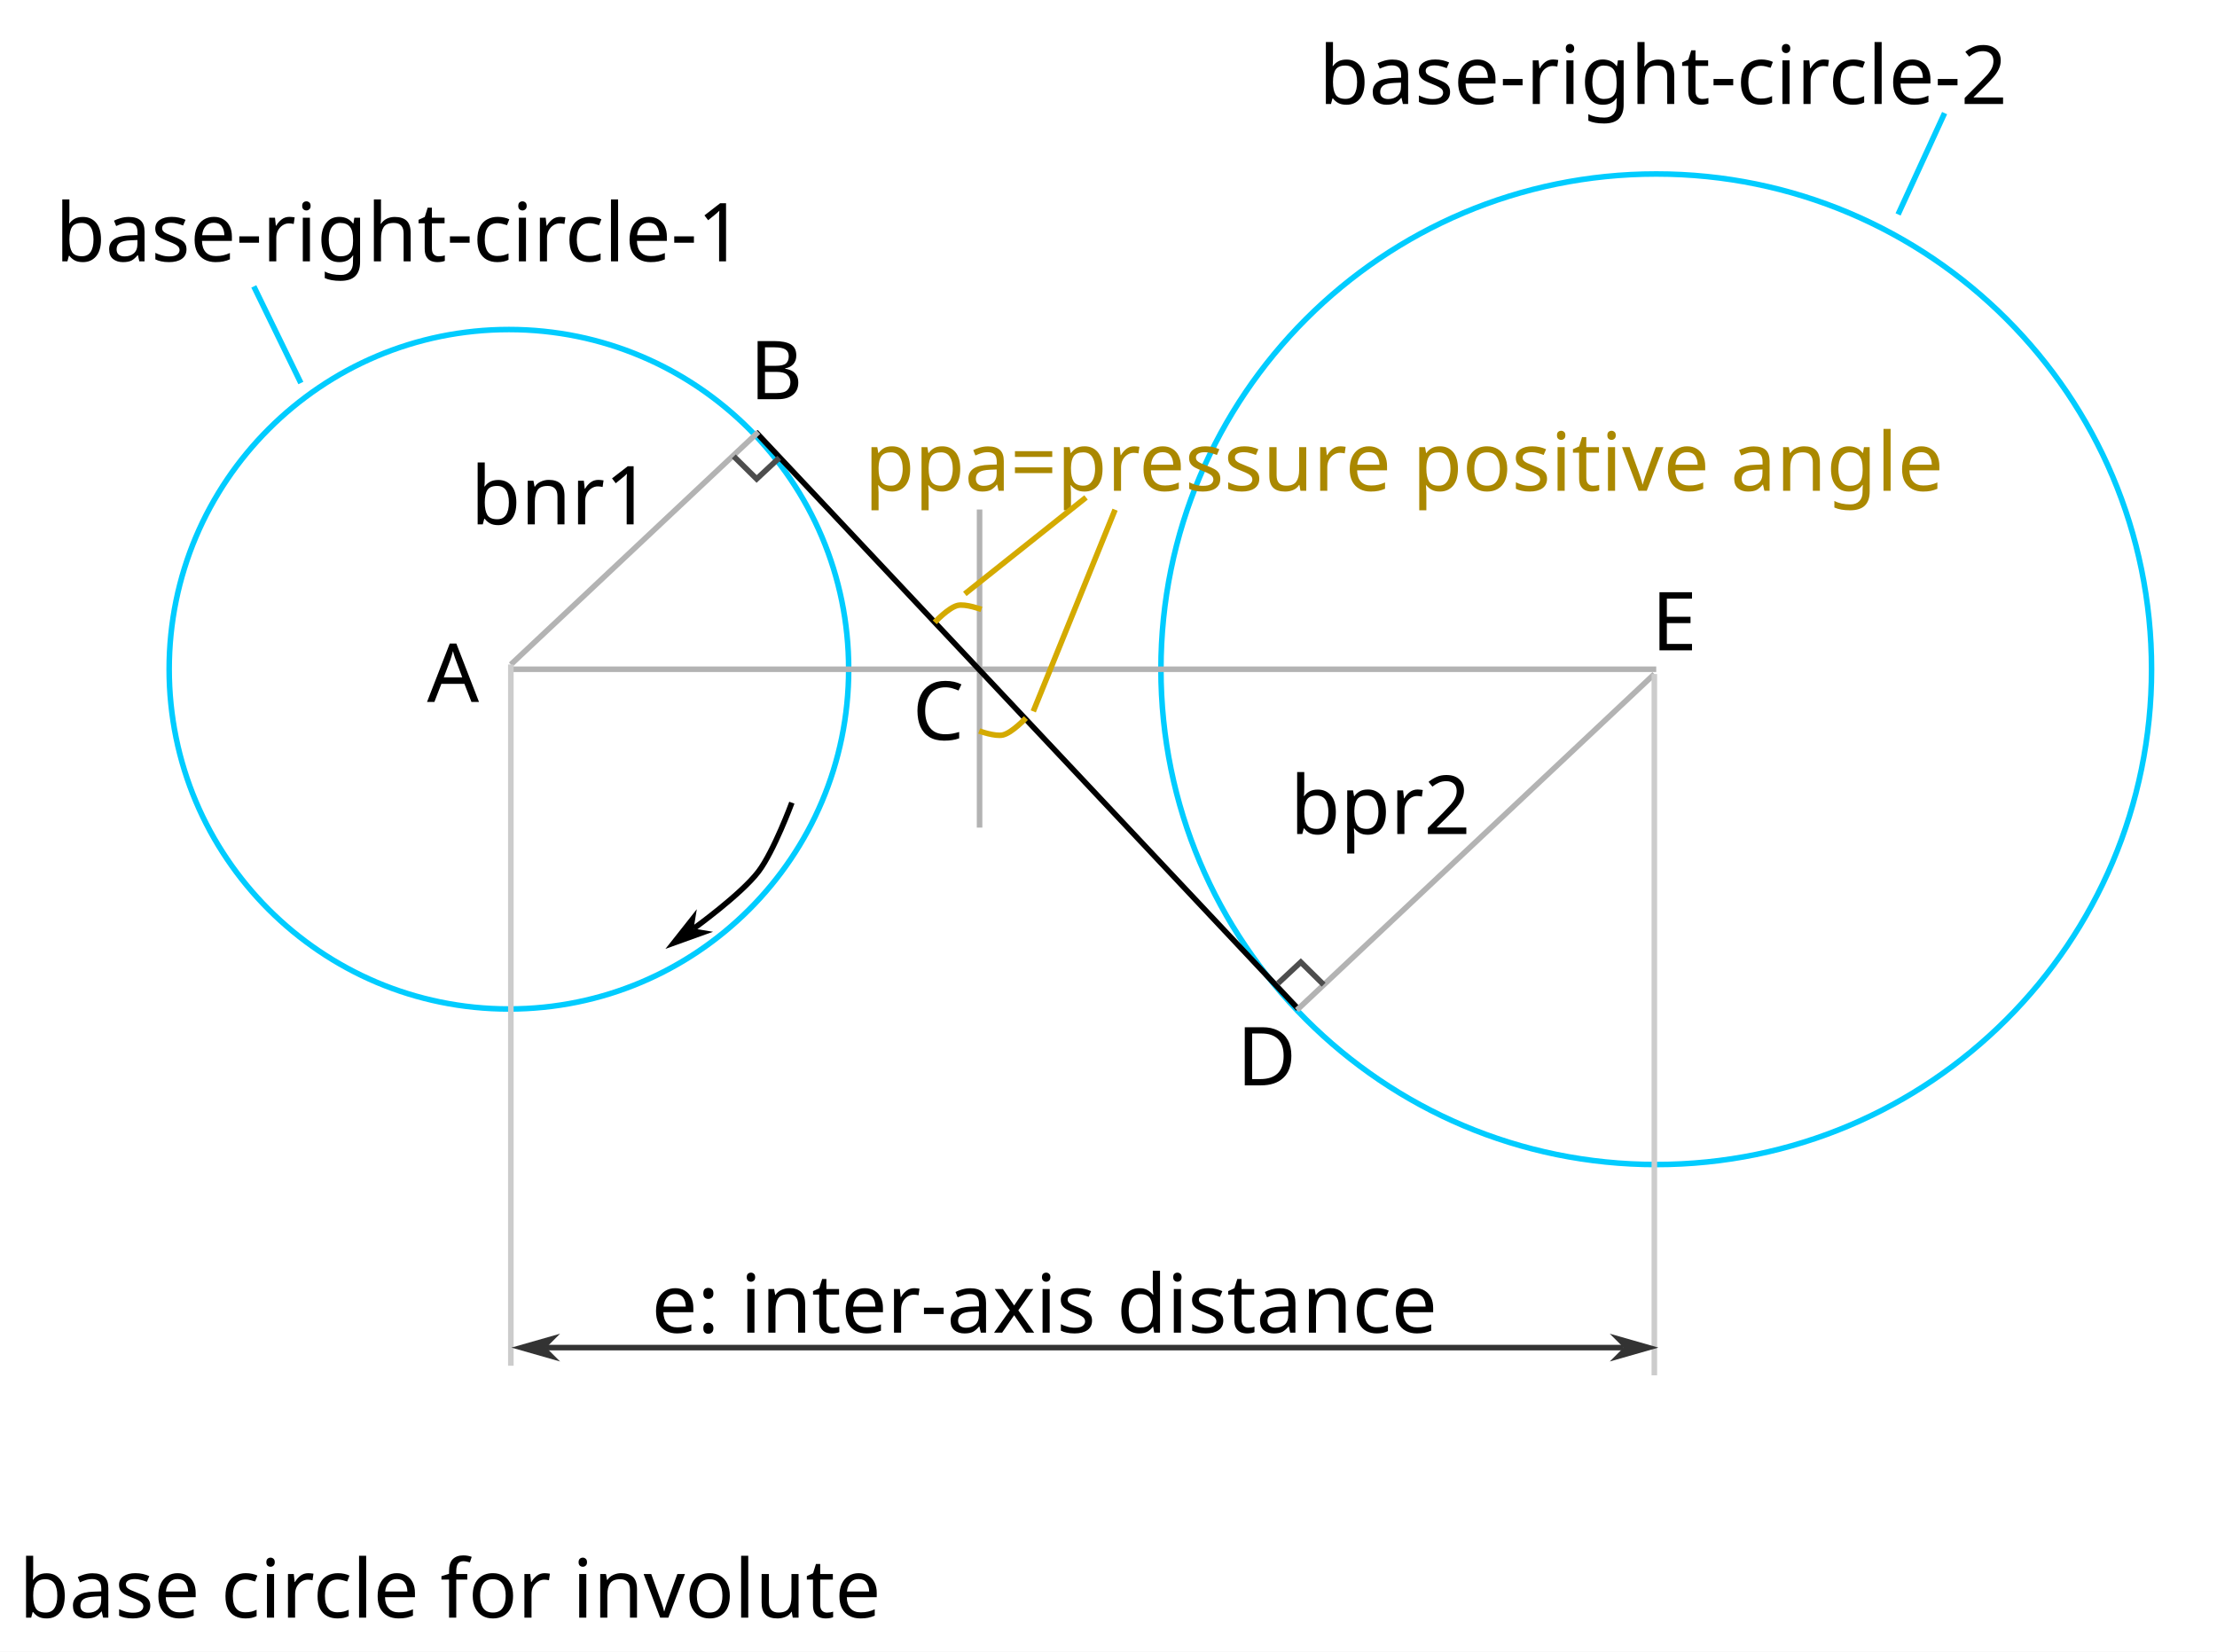
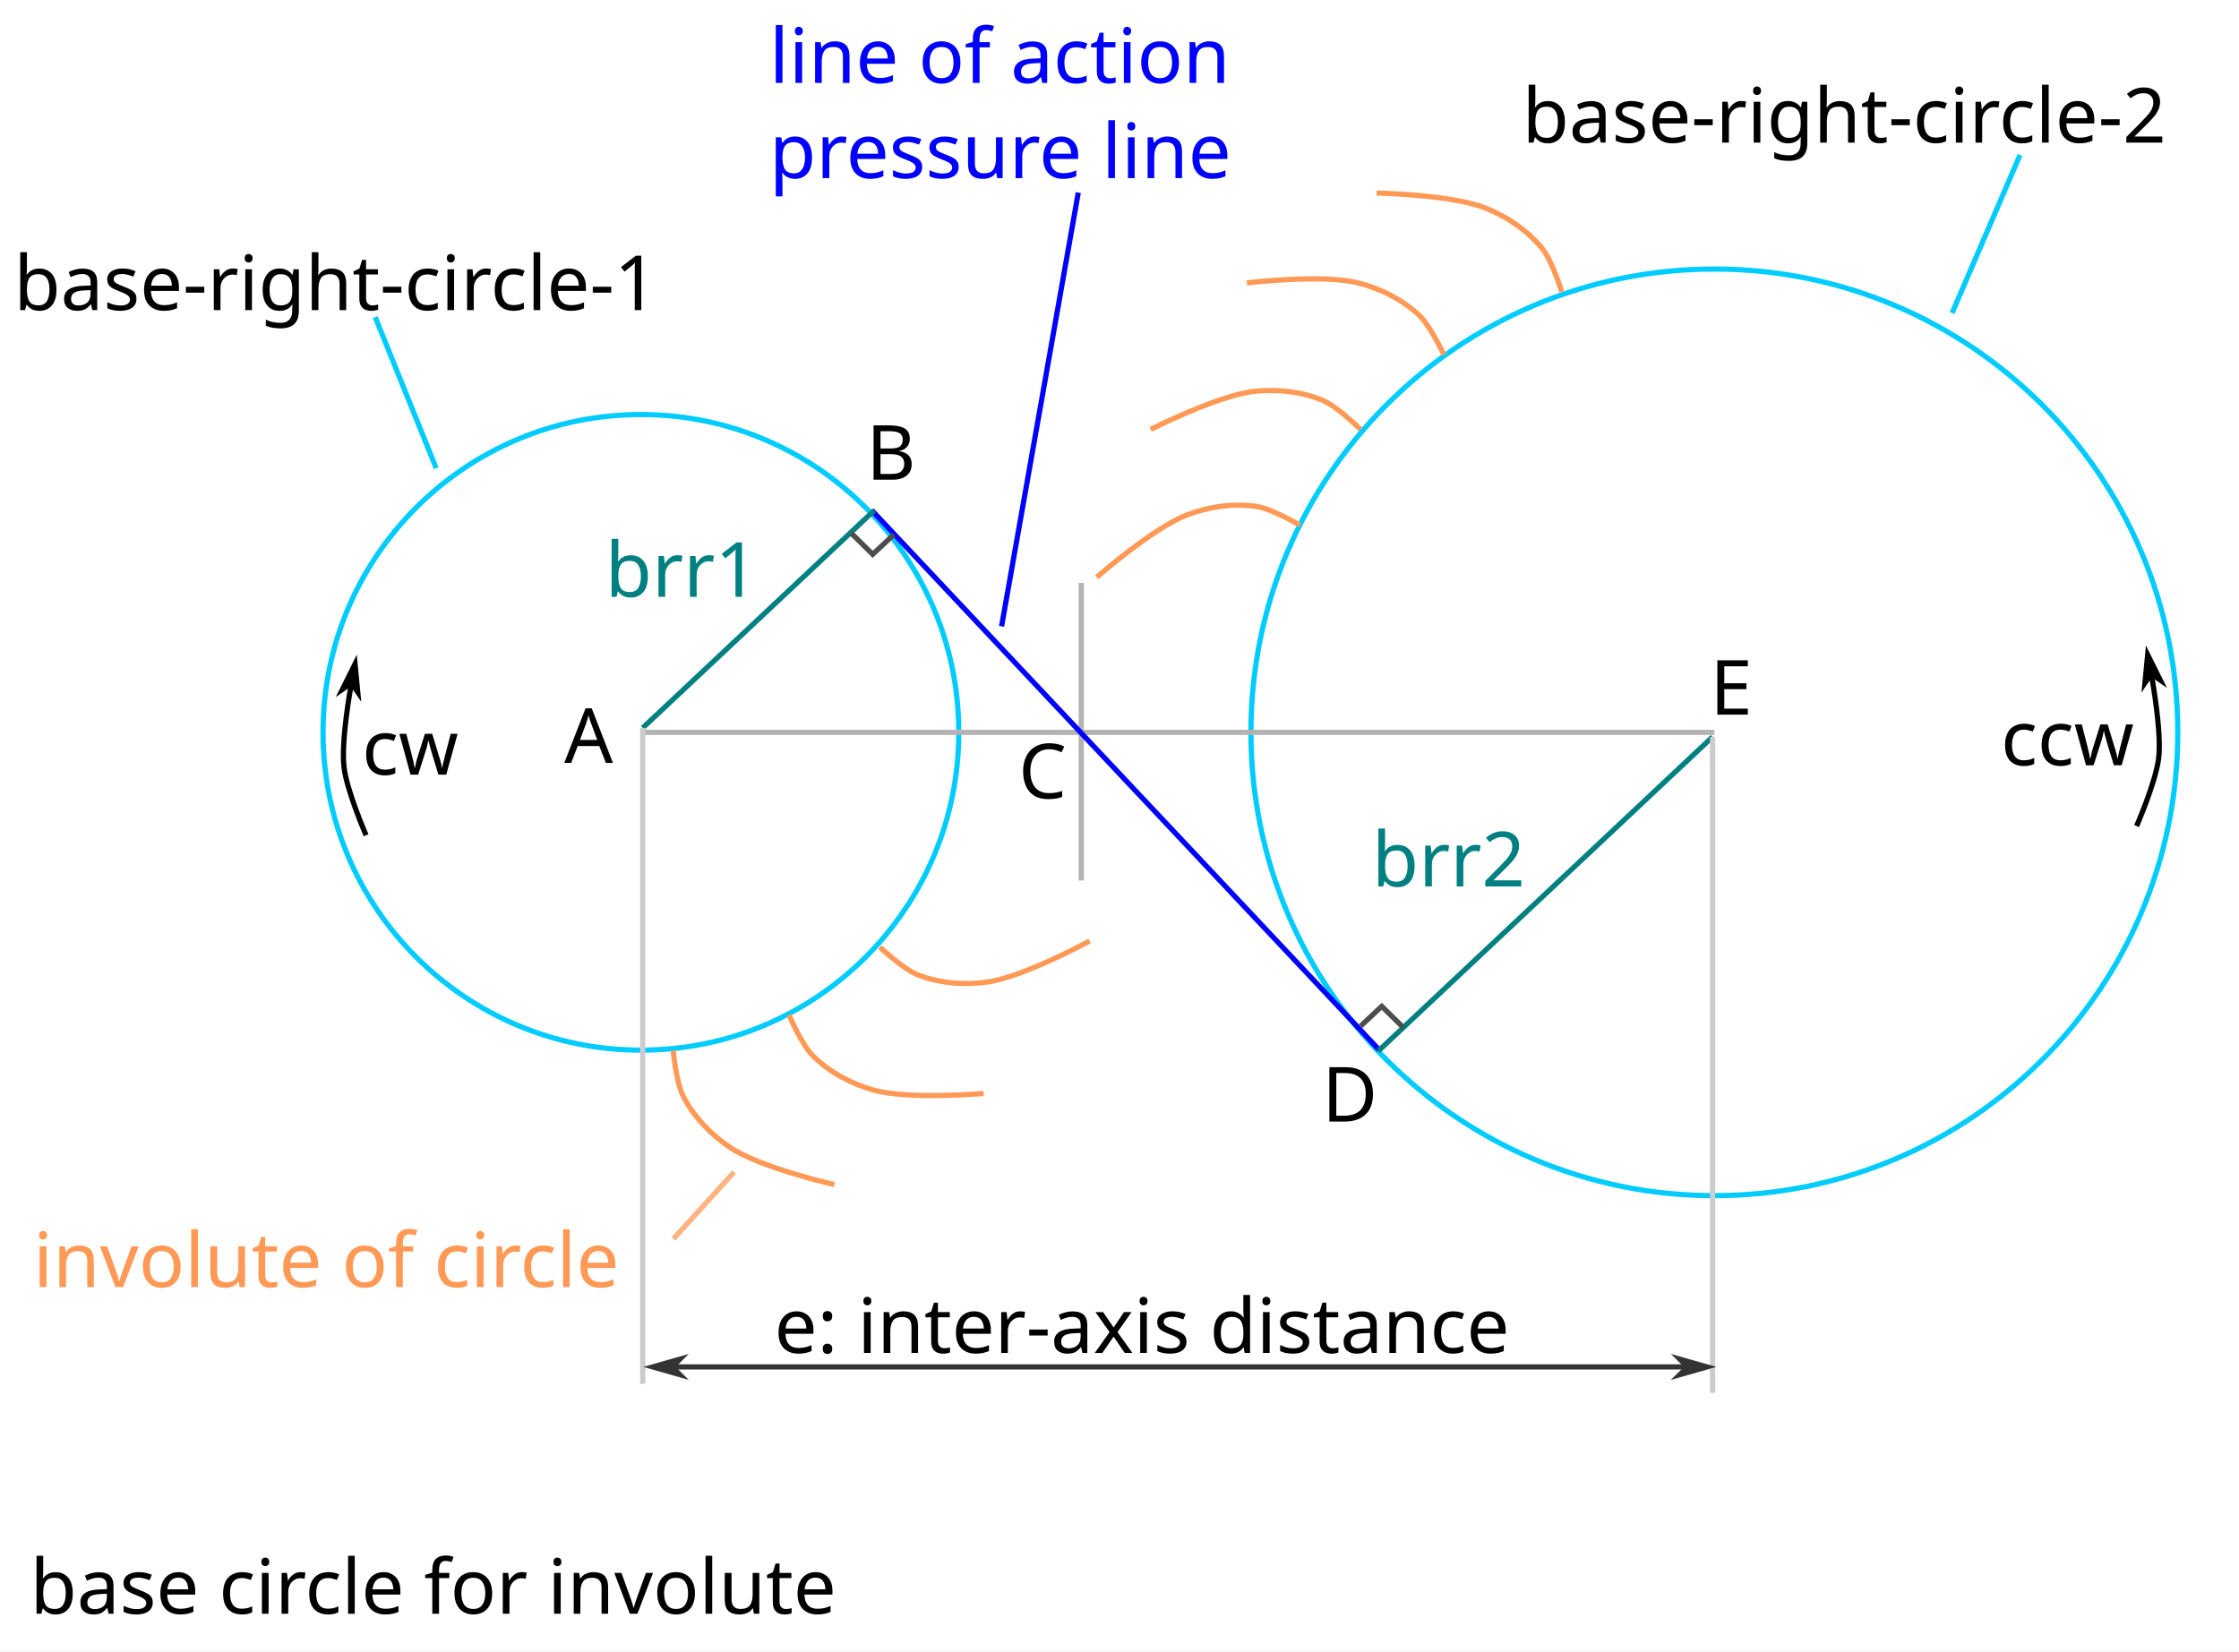
- <svg xmlns="http://www.w3.org/2000/svg" width="399.391" height="297.572" viewBox="0 0 105.672 78.733" version="1.1" id="svg5">
+ <svg xmlns="http://www.w3.org/2000/svg" width="431.116" height="318.041" viewBox="0 0 114.066 84.148" version="1.1" id="svg5">
  <defs id="defs2">
+     <rect x="-59.492" y="2664.599" width="216.152" height="28.726" id="rect25964" />
+     <rect x="189.313" y="2635.963" width="65.985" height="18.378" id="rect25863" />
+     <rect x="85.986" y="2625.869" width="42.463" height="16.723" id="rect25820" />
+     <rect x="475.123" y="2772.067" width="157.898" height="48.357" id="rect804" />
    <rect x="81.064" y="2843.81" width="254.209" height="35.798" id="rect16969" />
    <rect x="385.47" y="2748.505" width="21.198" height="29.764" id="rect11112" />
    <rect x="279.073" y="2746.856" width="44.978" height="50.056" id="rect11070" />
    <rect x="210.085" y="2744.655" width="38.356" height="35.555" id="rect11028" />
    <rect x="133.393" y="2744.662" width="55.744" height="61.344" id="rect10986" />
    <rect x="73.224" y="2725.996" width="34.431" height="43.986" id="rect10944" />
-     <rect x="46.666" y="2703.453" width="226.105" height="39.248" id="rect9495" />
    <rect x="79.327" y="2481.229" width="163.681" height="22.612" id="rect8903" />
    <rect x="218.91" y="2713.124" width="190.49" height="24.943" id="rect7739" />
    <rect x="316.851" y="2712.102" width="47.701" height="20.77" id="rect6297" />
    <rect x="166.645" y="2687.7" width="41.617" height="27.514" id="rect6291" />
    <marker style="overflow:visible" id="Arrow1L" refX="0" refY="0" orient="auto-start-reverse" markerWidth="8.75" markerHeight="5" viewBox="0 0 8.75 5" preserveAspectRatio="xMidYMid">
      <path style="fill:context-stroke;fill-rule:evenodd;stroke:none" d="M 0,0 5,-5 -12.5,0 5,5 Z" id="arrow1L" transform="scale(-0.5)" />
    </marker>
    <rect x="79.327" y="2481.229" width="192.789" height="25.134" id="rect8903-0" />
+     <marker style="overflow:visible" id="Arrow1L-6" refX="0" refY="0" orient="auto-start-reverse" markerWidth="8.75" markerHeight="5" viewBox="0 0 8.75 5" preserveAspectRatio="xMidYMid">
+       <path style="fill:context-stroke;fill-rule:evenodd;stroke:none" d="M 0,0 5,-5 -12.5,0 5,5 Z" id="arrow1L-80" transform="scale(-0.5)" />
+     </marker>
  </defs>
-   <g id="layer1" transform="translate(-20.75372,-646.8118)">
-     <rect style="opacity:1;fill:#ffffff;stroke:#ffffff;stroke-width:0.265" id="rect16011" width="105.408" height="78.468" x="20.886" y="646.944" />
+   <g id="layer1" transform="translate(-12.35986,-641.3961)">
+     <rect style="opacity:1;fill:#ffffff;stroke:#ffffff;stroke-width:0.265" id="rect16011" width="113.802" height="83.884" x="12.492" y="641.528" />
    <path style="fill:none;stroke:#b3b3b3;stroke-width:0.265px;stroke-linecap:butt;stroke-linejoin:miter;stroke-opacity:1" d="m 67.444,671.099 v 15.163" id="path807" />
-     <circle style="opacity:1;fill:#ffffff;stroke:#00ccff;stroke-width:0.265" id="path6212" cx="45.011" cy="678.714" r="16.194" />
-     <circle style="opacity:1;fill:#ffffff;stroke:#00ccff;stroke-width:0.265" id="path6214" cx="99.698" cy="678.714" r="23.609" />
+     <circle style="opacity:1;fill:none;stroke:#00ccff;stroke-width:0.265" id="path6212" cx="45.011" cy="678.714" r="16.194" />
+     <circle style="opacity:1;fill:none;stroke:#00ccff;stroke-width:0.265" id="path6214" cx="99.698" cy="678.714" r="23.609" />
    <path style="fill:none;stroke:#b3b3b3;stroke-width:0.265px;stroke-linecap:butt;stroke-linejoin:miter;stroke-opacity:1" d="M 45.011,678.714 H 99.698" id="path6216" />
-     <path style="fill:none;stroke:#000000;stroke-width:0.265px;stroke-linecap:butt;stroke-linejoin:miter;stroke-opacity:1" d="m 56.773,667.399 25.856,27.504" id="path6218" />
-     <path style="fill:none;stroke:#b3b3b3;stroke-width:0.265px;stroke-linecap:butt;stroke-linejoin:miter;stroke-opacity:1" d="M 45.103,678.487 56.898,667.405" id="path6218-5" />
-     <path style="fill:none;stroke:#b3b3b3;stroke-width:0.265px;stroke-linecap:butt;stroke-linejoin:miter;stroke-opacity:1" d="M 99.607,678.943 82.568,694.961" id="path6218-0" />
+     <path style="fill:none;stroke:#0000ff;stroke-width:0.265px;stroke-linecap:butt;stroke-linejoin:miter;stroke-opacity:1" d="m 56.773,667.399 25.856,27.504" id="path6218" />
+     <path style="fill:none;stroke:#008080;stroke-width:0.265px;stroke-linecap:butt;stroke-linejoin:miter;stroke-opacity:1" d="M 45.103,678.487 56.898,667.405" id="path6218-5" />
+     <path style="fill:none;stroke:#008080;stroke-width:0.265px;stroke-linecap:butt;stroke-linejoin:miter;stroke-opacity:1" d="M 99.607,678.943 82.568,694.961" id="path6218-0" />
    <path style="fill:none;stroke:#4d4d4d;stroke-width:0.265px;stroke-linecap:butt;stroke-linejoin:miter;stroke-opacity:1" d="m 81.676,693.682 1.079,-1.008 1.089,1.075" id="path6260" />
    <path style="fill:none;stroke:#4d4d4d;stroke-width:0.265px;stroke-linecap:butt;stroke-linejoin:miter;stroke-opacity:1" d="m 57.898,668.634 -1.079,1.008 -1.089,-1.075" id="path6260-3" />
-     <text xml:space="preserve" transform="matrix(0.2645833,0,0,0.2645833,-0.9013888,-42.74653)" id="text6289" style="font-size:14.667px;line-height:1.25;font-family:sans-serif;white-space:pre;shape-inside:url(#rect6291);display:inline">
-       <tspan x="166.645" y="2700.676" id="tspan2112">bnr1</tspan>
+     <text xml:space="preserve" transform="matrix(0.2645833,0,0,0.2645833,-0.9013888,-42.74653)" id="text6289" style="font-size:14.667px;line-height:1.25;font-family:sans-serif;white-space:pre;shape-inside:url(#rect6291);display:inline;fill:#008080">
+       <tspan x="166.645" y="2700.676" id="tspan27708">brr1</tspan>
    </text>
-     <text xml:space="preserve" transform="matrix(0.2645833,0,0,0.2645833,-1.582334,-34.44407)" id="text6295" style="font-size:14.667px;line-height:1.25;font-family:sans-serif;white-space:pre;shape-inside:url(#rect6297);display:inline">
-       <tspan x="316.852" y="2725.078" id="tspan2114">bpr2</tspan>
+     <text xml:space="preserve" transform="matrix(0.2645833,0,0,0.2645833,-1.582334,-34.44407)" id="text6295" style="font-size:14.667px;line-height:1.25;font-family:sans-serif;white-space:pre;shape-inside:url(#rect6297);display:inline;fill:#008080">
+       <tspan x="316.852" y="2725.078" id="tspan27710">brr2</tspan>
    </text>
    <path style="fill:none;stroke:#cccccc;stroke-width:0.265px;stroke-linecap:butt;stroke-linejoin:miter;stroke-opacity:1" d="m 45.103,678.487 v 33.427" id="path6301" />
    <path style="fill:none;stroke:#cccccc;stroke-width:0.265px;stroke-linecap:butt;stroke-linejoin:miter;stroke-opacity:1" d="m 99.607,678.943 v 33.427" id="path6301-6" />
    <path style="fill:none;stroke:#333333;stroke-width:0.265px;stroke-linecap:butt;stroke-linejoin:miter;stroke-opacity:1;marker-start:url(#Arrow1L);marker-end:url(#Arrow1L)" d="M 46.787,711.049 H 98.144" id="path6216-1" />
    <text xml:space="preserve" transform="matrix(0.2645833,0,0,0.2645833,-6.112327,-10.94406)" id="text7737" style="font-size:14.667px;line-height:1.25;font-family:sans-serif;white-space:pre;shape-inside:url(#rect7739);display:inline">
-       <tspan x="218.91" y="2726.1" id="tspan2116">e: inter-axis distance</tspan>
+       <tspan x="218.91" y="2726.1" id="tspan27712">e: inter-axis distance</tspan>
    </text>
-     <text xml:space="preserve" transform="matrix(0.2645833,0,0,0.2645833,2.403883,-0.6556603)" id="text8901" style="font-size:14.667px;line-height:1.25;font-family:sans-serif;white-space:pre;shape-inside:url(#rect8903);display:inline">
-       <tspan x="79.326" y="2494.205" id="tspan2118">base-right-circle-1</tspan>
+     <text xml:space="preserve" transform="matrix(0.2645833,0,0,0.2645833,-7.926831,-2.727403)" id="text8901" style="font-size:14.667px;line-height:1.25;font-family:sans-serif;white-space:pre;shape-inside:url(#rect8903);display:inline">
+       <tspan x="79.326" y="2494.205" id="tspan27714">base-right-circle-1</tspan>
    </text>
-     <text xml:space="preserve" transform="matrix(0.2645833,0,0,0.2645833,62.63213,-8.157371)" id="text8901-6" style="font-size:14.667px;line-height:1.25;font-family:sans-serif;white-space:pre;shape-inside:url(#rect8903-0);display:inline">
-       <tspan x="79.326" y="2494.205" id="tspan2120">base-right-circle-2</tspan>
+     <text xml:space="preserve" transform="matrix(0.2645833,0,0,0.2645833,68.91976,-11.26238)" id="text8901-6" style="font-size:14.667px;line-height:1.25;font-family:sans-serif;white-space:pre;shape-inside:url(#rect8903-0);display:inline">
+       <tspan x="79.326" y="2494.205" id="tspan27716">base-right-circle-2</tspan>
    </text>
-     <path style="fill:none;stroke:#00ccff;stroke-width:0.265px;stroke-linecap:butt;stroke-linejoin:miter;stroke-opacity:1" d="m 32.851,660.464 2.243,4.605" id="path9489" />
-     <path style="fill:none;stroke:#00ccff;stroke-width:0.265px;stroke-linecap:butt;stroke-linejoin:miter;stroke-opacity:1" d="m 113.442,652.203 -2.217,4.829" id="path9491" />
-     <text xml:space="preserve" transform="matrix(0.2645833,0,0,0.2645833,49.6145,-48.51518)" id="text9493" style="font-size:14.667px;line-height:1.25;font-family:sans-serif;white-space:pre;shape-inside:url(#rect9495);display:inline;fill:#aa8800">
-       <tspan x="46.666" y="2716.43" id="tspan2122">ppa=pressure positive angle</tspan>
-     </text>
-     <path style="fill:none;stroke:#d4aa00;stroke-width:0.265px;stroke-linecap:butt;stroke-linejoin:miter;stroke-opacity:1" d="m 65.307,676.477 c 0,0 0.652,-0.7 1.092,-0.806 0.373,-0.089 1.134,0.189 1.134,0.189" id="path10111" />
-     <path style="fill:none;stroke:#d4aa00;stroke-width:0.265px;stroke-linecap:butt;stroke-linejoin:miter;stroke-opacity:1" d="m 69.652,681.039 c 0,0 -0.652,0.7 -1.092,0.806 -0.373,0.089 -1.134,-0.189 -1.134,-0.189" id="path10111-3" />
-     <path style="fill:none;stroke:#d4aa00;stroke-width:0.265px;stroke-linecap:butt;stroke-linejoin:miter;stroke-opacity:1" d="m 70.004,680.722 3.899,-9.613" id="path10140" />
-     <path style="fill:none;stroke:#d4aa00;stroke-width:0.265px;stroke-linecap:butt;stroke-linejoin:miter;stroke-opacity:1" d="m 66.741,675.122 5.778,-4.598" id="path10142" />
+     <path style="fill:none;stroke:#00ccff;stroke-width:0.265px;stroke-linecap:butt;stroke-linejoin:miter;stroke-opacity:1" d="m 31.474,657.554 3.107,7.7" id="path9489" />
+     <path style="fill:none;stroke:#00ccff;stroke-width:0.265px;stroke-linecap:butt;stroke-linejoin:miter;stroke-opacity:1" d="m 115.271,649.292 -3.462,8.054" id="path9491" />
    <text xml:space="preserve" transform="matrix(0.2645833,0,0,0.2645833,21.73331,-44.41558)" id="text10942" style="font-size:14.667px;line-height:1.25;font-family:sans-serif;white-space:pre;shape-inside:url(#rect10944);display:inline">
-       <tspan x="73.225" y="2738.973" id="tspan2124">A</tspan>
+       <tspan x="73.225" y="2738.973" id="tspan27718">A</tspan>
    </text>
    <text xml:space="preserve" transform="matrix(0.2645833,0,0,0.2645833,21.19451,-63.78516)" id="text10984" style="font-size:14.667px;line-height:1.25;font-family:sans-serif;white-space:pre;shape-inside:url(#rect10986);display:inline">
-       <tspan x="133.393" y="2757.639" id="tspan2126">B</tspan>
+       <tspan x="133.393" y="2757.639" id="tspan27720">B</tspan>
    </text>
    <text xml:space="preserve" transform="matrix(0.2645833,0,0,0.2645833,8.662386,-47.5434)" id="text11026" style="font-size:14.667px;line-height:1.25;font-family:sans-serif;white-space:pre;shape-inside:url(#rect11028);display:inline">
-       <tspan x="210.086" y="2757.633" id="tspan2128">C</tspan>
+       <tspan x="210.086" y="2757.633" id="tspan27722">C</tspan>
    </text>
    <text xml:space="preserve" transform="matrix(0.2645833,0,0,0.2645833,5.871964,-31.65751)" id="text11068" style="font-size:14.667px;line-height:1.25;font-family:sans-serif;white-space:pre;shape-inside:url(#rect11070);display:inline">
-       <tspan x="279.072" y="2759.832" id="tspan2130">D</tspan>
+       <tspan x="279.072" y="2759.832" id="tspan27724">D</tspan>
    </text>
    <text xml:space="preserve" transform="matrix(0.2645833,0,0,0.2645833,-2.514073,-52.82943)" id="text11110" style="font-size:14.667px;line-height:1.25;font-family:sans-serif;white-space:pre;shape-inside:url(#rect11112);display:inline">
-       <tspan x="385.471" y="2761.481" id="tspan2132">E</tspan>
+       <tspan x="385.471" y="2761.481" id="tspan27726">E</tspan>
    </text>
-     <text xml:space="preserve" transform="matrix(0.2645833,0,0,0.2645833,0.2172549,-31.93646)" id="text16967" style="font-size:14.667px;line-height:1.25;font-family:sans-serif;white-space:pre;shape-inside:url(#rect16969);display:inline">
-       <tspan x="81.064" y="2856.787" id="tspan2134">base circle for involute</tspan>
+     <text xml:space="preserve" transform="matrix(0.2645833,0,0,0.2645833,-7.557068,-32.23193)" id="text16967" style="font-size:14.667px;line-height:1.25;font-family:sans-serif;white-space:pre;shape-inside:url(#rect16969);display:inline">
+       <tspan x="81.064" y="2856.787" id="tspan27728">base circle for involute</tspan>
    </text>
-     <path style="fill:none;stroke:#000000;stroke-width:0.265;stroke-linecap:butt;stroke-linejoin:miter;stroke-opacity:1;marker-end:url(#Arrow1L)" d="m 58.497,685.074 c 0,0 -0.857,2.318 -1.594,3.287 -0.83,1.091 -3.088,2.715 -3.088,2.715" id="path1469" />
+     <path style="fill:none;stroke:#000000;stroke-width:0.265;stroke-linecap:butt;stroke-linejoin:miter;stroke-opacity:1;marker-end:url(#Arrow1L)" d="m 31.01,683.958 c 0,0 -0.987,-2.266 -1.125,-3.475 -0.156,-1.362 0.349,-4.097 0.349,-4.097" id="path1469" />
+     <text xml:space="preserve" transform="matrix(0.2645833,0,0,0.2645833,-74.15647,-91.25356)" id="text802" style="font-size:14.667px;line-height:1.25;font-family:sans-serif;white-space:pre;shape-inside:url(#rect804);display:inline;fill:#0000ff">
+       <tspan x="475.123" y="2785.043" id="tspan27730">line of action
+ </tspan>
+       <tspan x="475.123" y="2803.376" id="tspan27732">pressure line</tspan>
+     </text>
+     <path style="fill:none;stroke:#0000ff;stroke-width:0.265px;stroke-linecap:butt;stroke-linejoin:miter;stroke-opacity:1" d="M 67.294,651.21 63.385,673.311" id="path917" />
+     <text xml:space="preserve" transform="matrix(0.2645833,0,0,0.2645833,8.050596,-17.32303)" id="text25818" style="font-size:14.667px;line-height:1.25;font-family:sans-serif;white-space:pre;shape-inside:url(#rect25820)">
+       <tspan x="85.986" y="2638.846" id="tspan27734">cw</tspan>
+     </text>
+     <path style="fill:none;stroke:#000000;stroke-width:0.265;stroke-linecap:butt;stroke-linejoin:miter;stroke-opacity:1;marker-end:url(#Arrow1L-6)" d="m 121.21,683.489 c 0,0 0.987,-2.266 1.125,-3.475 0.156,-1.362 -0.349,-4.097 -0.349,-4.097" id="path1469-2" />
+     <text xml:space="preserve" transform="matrix(0.2645833,0,0,0.2645833,64.20533,-20.47106)" id="text25861" style="font-size:14.667px;line-height:1.25;font-family:sans-serif;white-space:pre;shape-inside:url(#rect25863)">
+       <tspan x="189.312" y="2648.939" id="tspan27736">ccw</tspan>
+     </text>
+     <path style="fill:none;stroke:#ff9955;stroke-width:0.265px;stroke-linecap:butt;stroke-linejoin:miter;stroke-opacity:1" d="m 57.188,689.66 c 0,0 1.201,1.135 1.954,1.422 1.104,0.421 2.357,0.52 3.526,0.354 1.85,-0.262 5.201,-2.089 5.201,-2.089" id="path25867" />
+     <path style="fill:none;stroke:#ff9955;stroke-width:0.265px;stroke-linecap:butt;stroke-linejoin:miter;stroke-opacity:1" d="m 52.559,693.116 c 0,0 0.645,1.521 1.219,2.087 0.842,0.829 1.95,1.423 3.087,1.74 1.799,0.502 5.602,0.175 5.602,0.175" id="path25867-1" />
+     <path style="fill:none;stroke:#ff9955;stroke-width:0.265px;stroke-linecap:butt;stroke-linejoin:miter;stroke-opacity:1" d="m 46.656,694.931 c 0,0 0.15,1.646 0.525,2.359 0.549,1.046 1.423,1.949 2.41,2.599 1.561,1.027 5.282,1.874 5.282,1.874" id="path25867-0" />
+     <path style="fill:none;stroke:#ff9955;stroke-width:0.265px;stroke-linecap:butt;stroke-linejoin:miter;stroke-opacity:1" d="m 78.585,668.159 c 0,0 -1.421,-0.843 -2.219,-0.958 -1.169,-0.169 -2.413,0.01 -3.518,0.429 -1.747,0.662 -4.615,3.18 -4.615,3.18" id="path25867-5" />
+     <path style="fill:none;stroke:#ff9955;stroke-width:0.265px;stroke-linecap:butt;stroke-linejoin:miter;stroke-opacity:1" d="m 81.663,663.276 c 0,0 -1.168,-1.169 -1.912,-1.478 -1.091,-0.453 -2.341,-0.588 -3.515,-0.456 -1.856,0.209 -5.259,1.938 -5.259,1.938" id="path25867-5-1" />
+     <path style="fill:none;stroke:#ff9955;stroke-width:0.265px;stroke-linecap:butt;stroke-linejoin:miter;stroke-opacity:1" d="m 85.92,659.477 c 0,0 -0.696,-1.499 -1.288,-2.044 -0.869,-0.8 -1.997,-1.356 -3.145,-1.635 -1.815,-0.441 -5.605,0.014 -5.605,0.014" id="path25867-5-10" />
+     <text xml:space="preserve" transform="matrix(0.2645833,0,0,0.2645833,29.79346,-1.459084)" id="text25962" style="font-size:14.667px;line-height:1.25;font-family:sans-serif;white-space:pre;shape-inside:url(#rect25964);fill:#ff9955">
+       <tspan x="-59.492" y="2677.576" id="tspan27738">involute of circle</tspan>
+     </text>
+     <path style="fill:none;stroke:#ffb380;stroke-width:0.265px;stroke-linecap:butt;stroke-linejoin:miter;stroke-opacity:1" d="m 46.669,704.525 3.088,-3.406" id="path25968" />
+     <path style="fill:none;stroke:#ff9955;stroke-width:0.265px;stroke-linecap:butt;stroke-linejoin:miter;stroke-opacity:1" d="m 91.918,656.26 c 0,0 -0.48,-1.581 -0.991,-2.204 -0.749,-0.913 -1.788,-1.621 -2.886,-2.057 -1.736,-0.69 -5.552,-0.767 -5.552,-0.767" id="path25867-5-10-8" />
  </g>
</svg>
